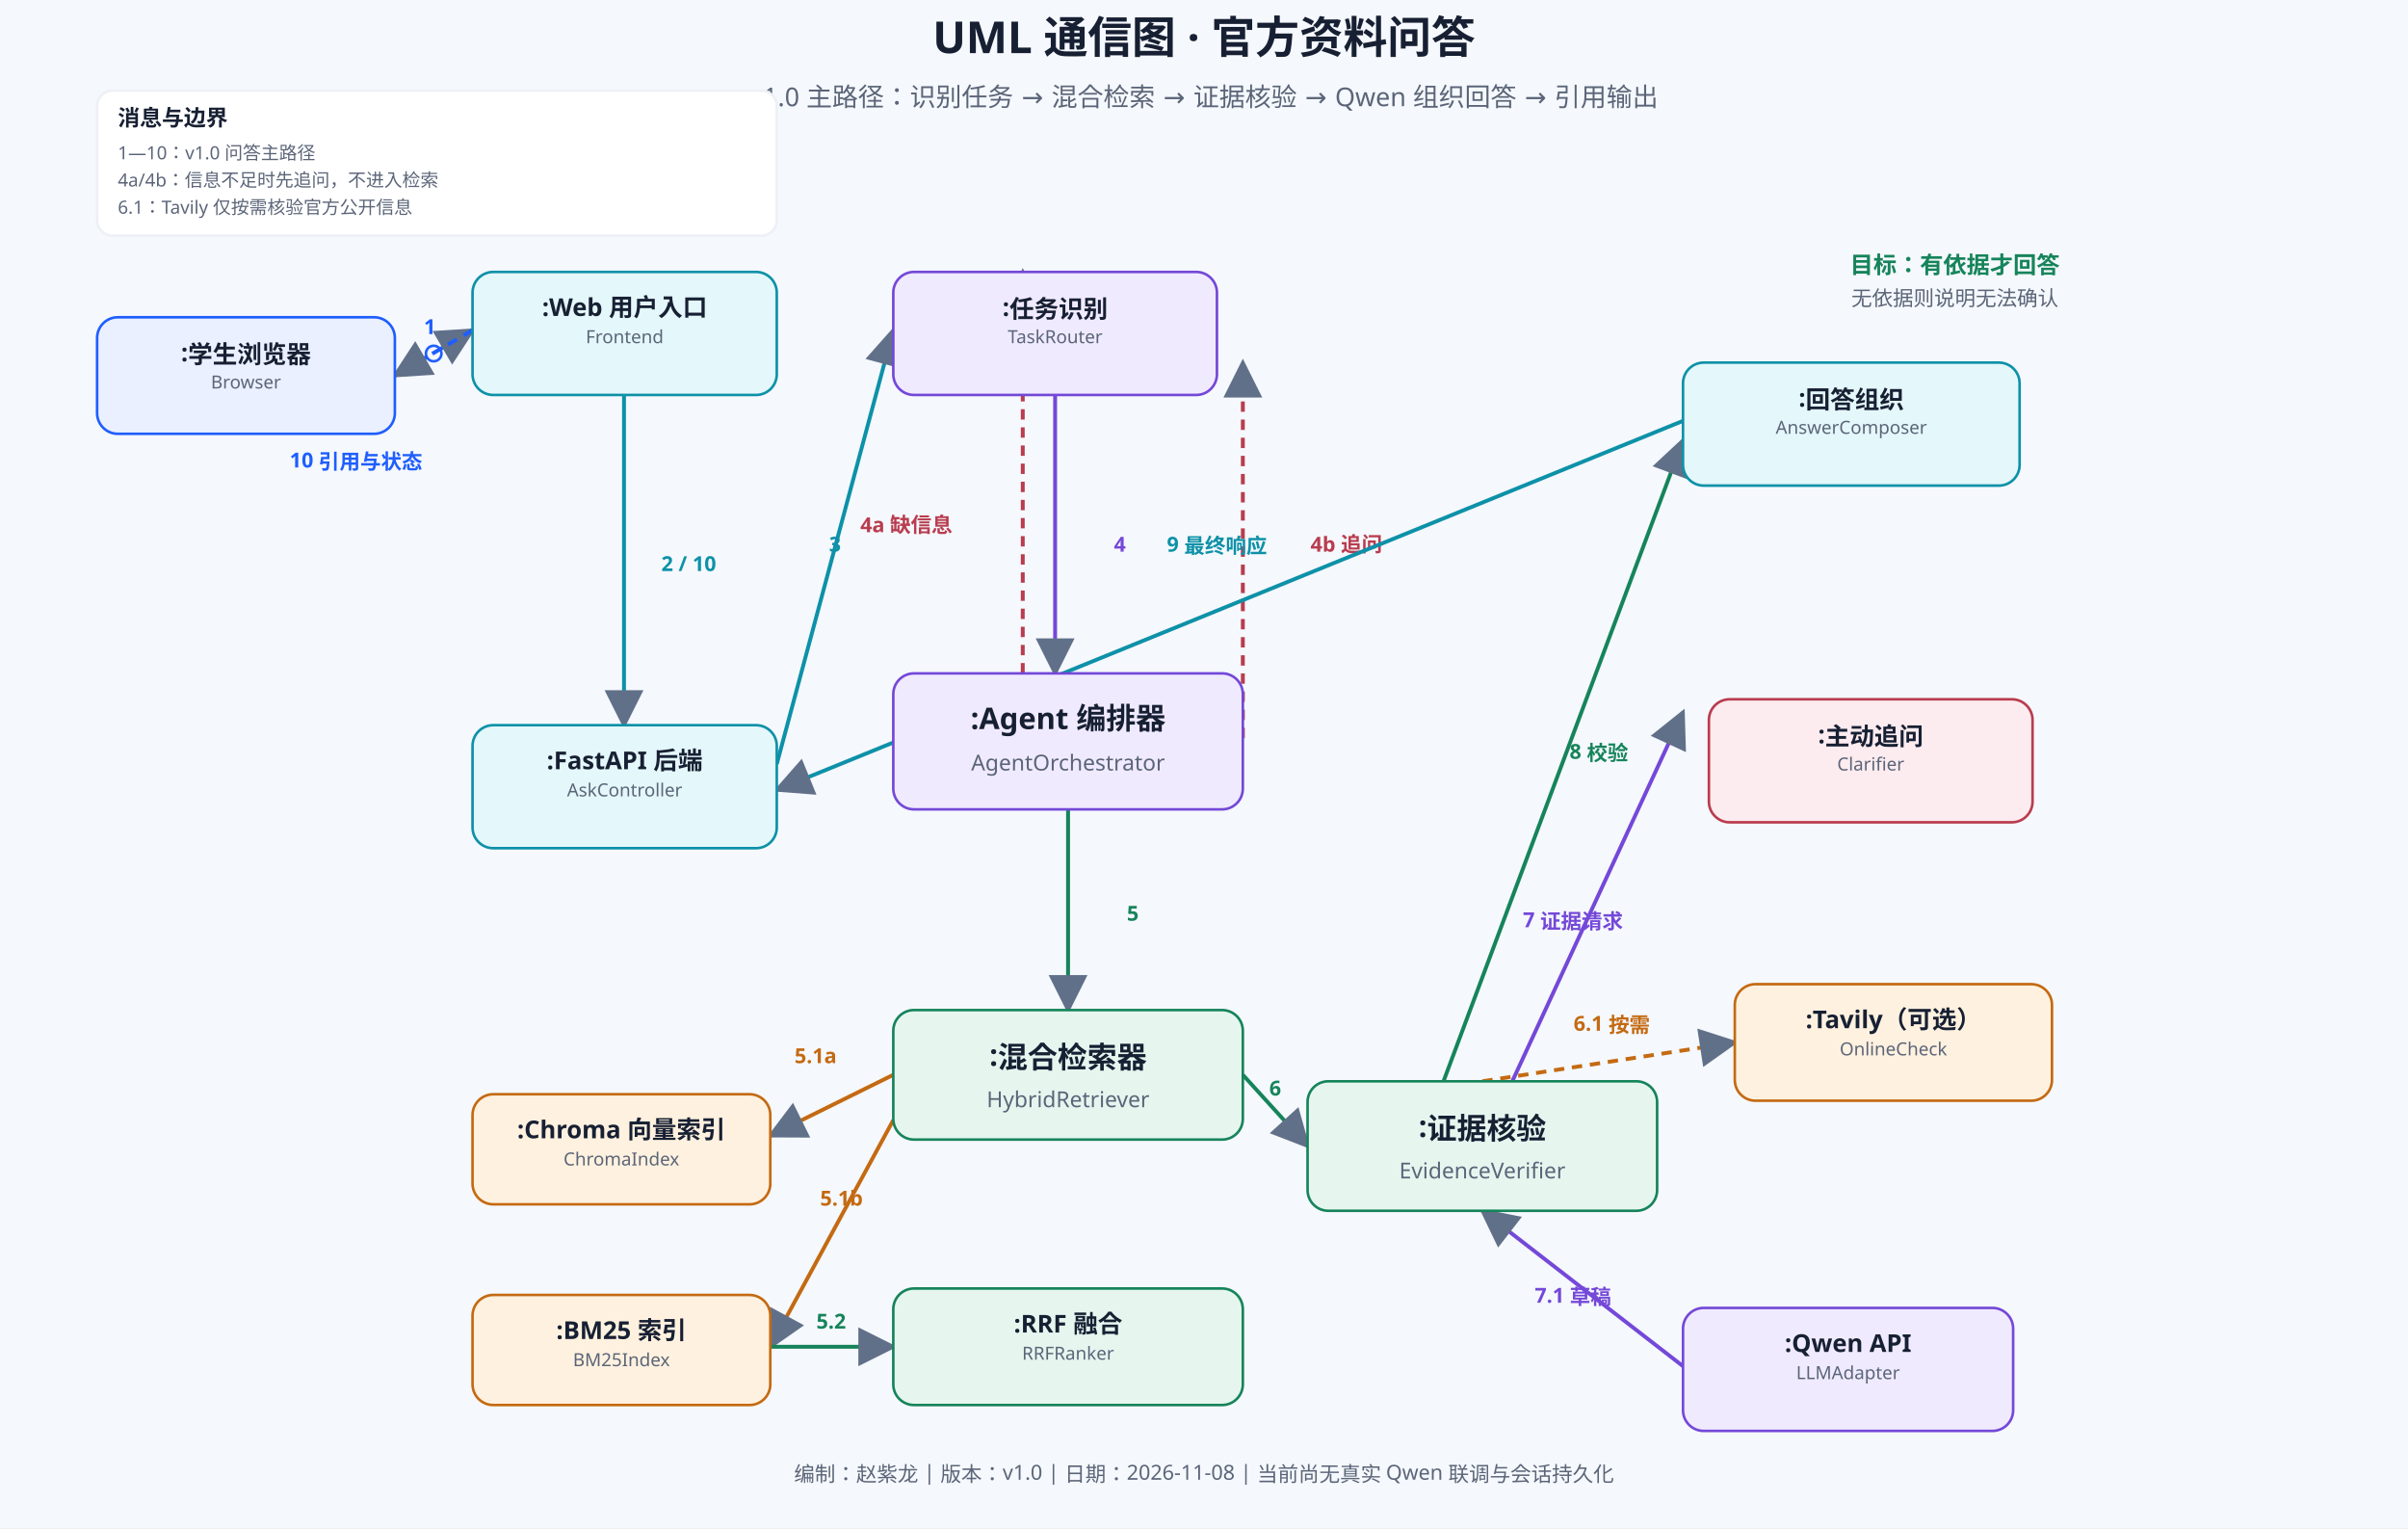
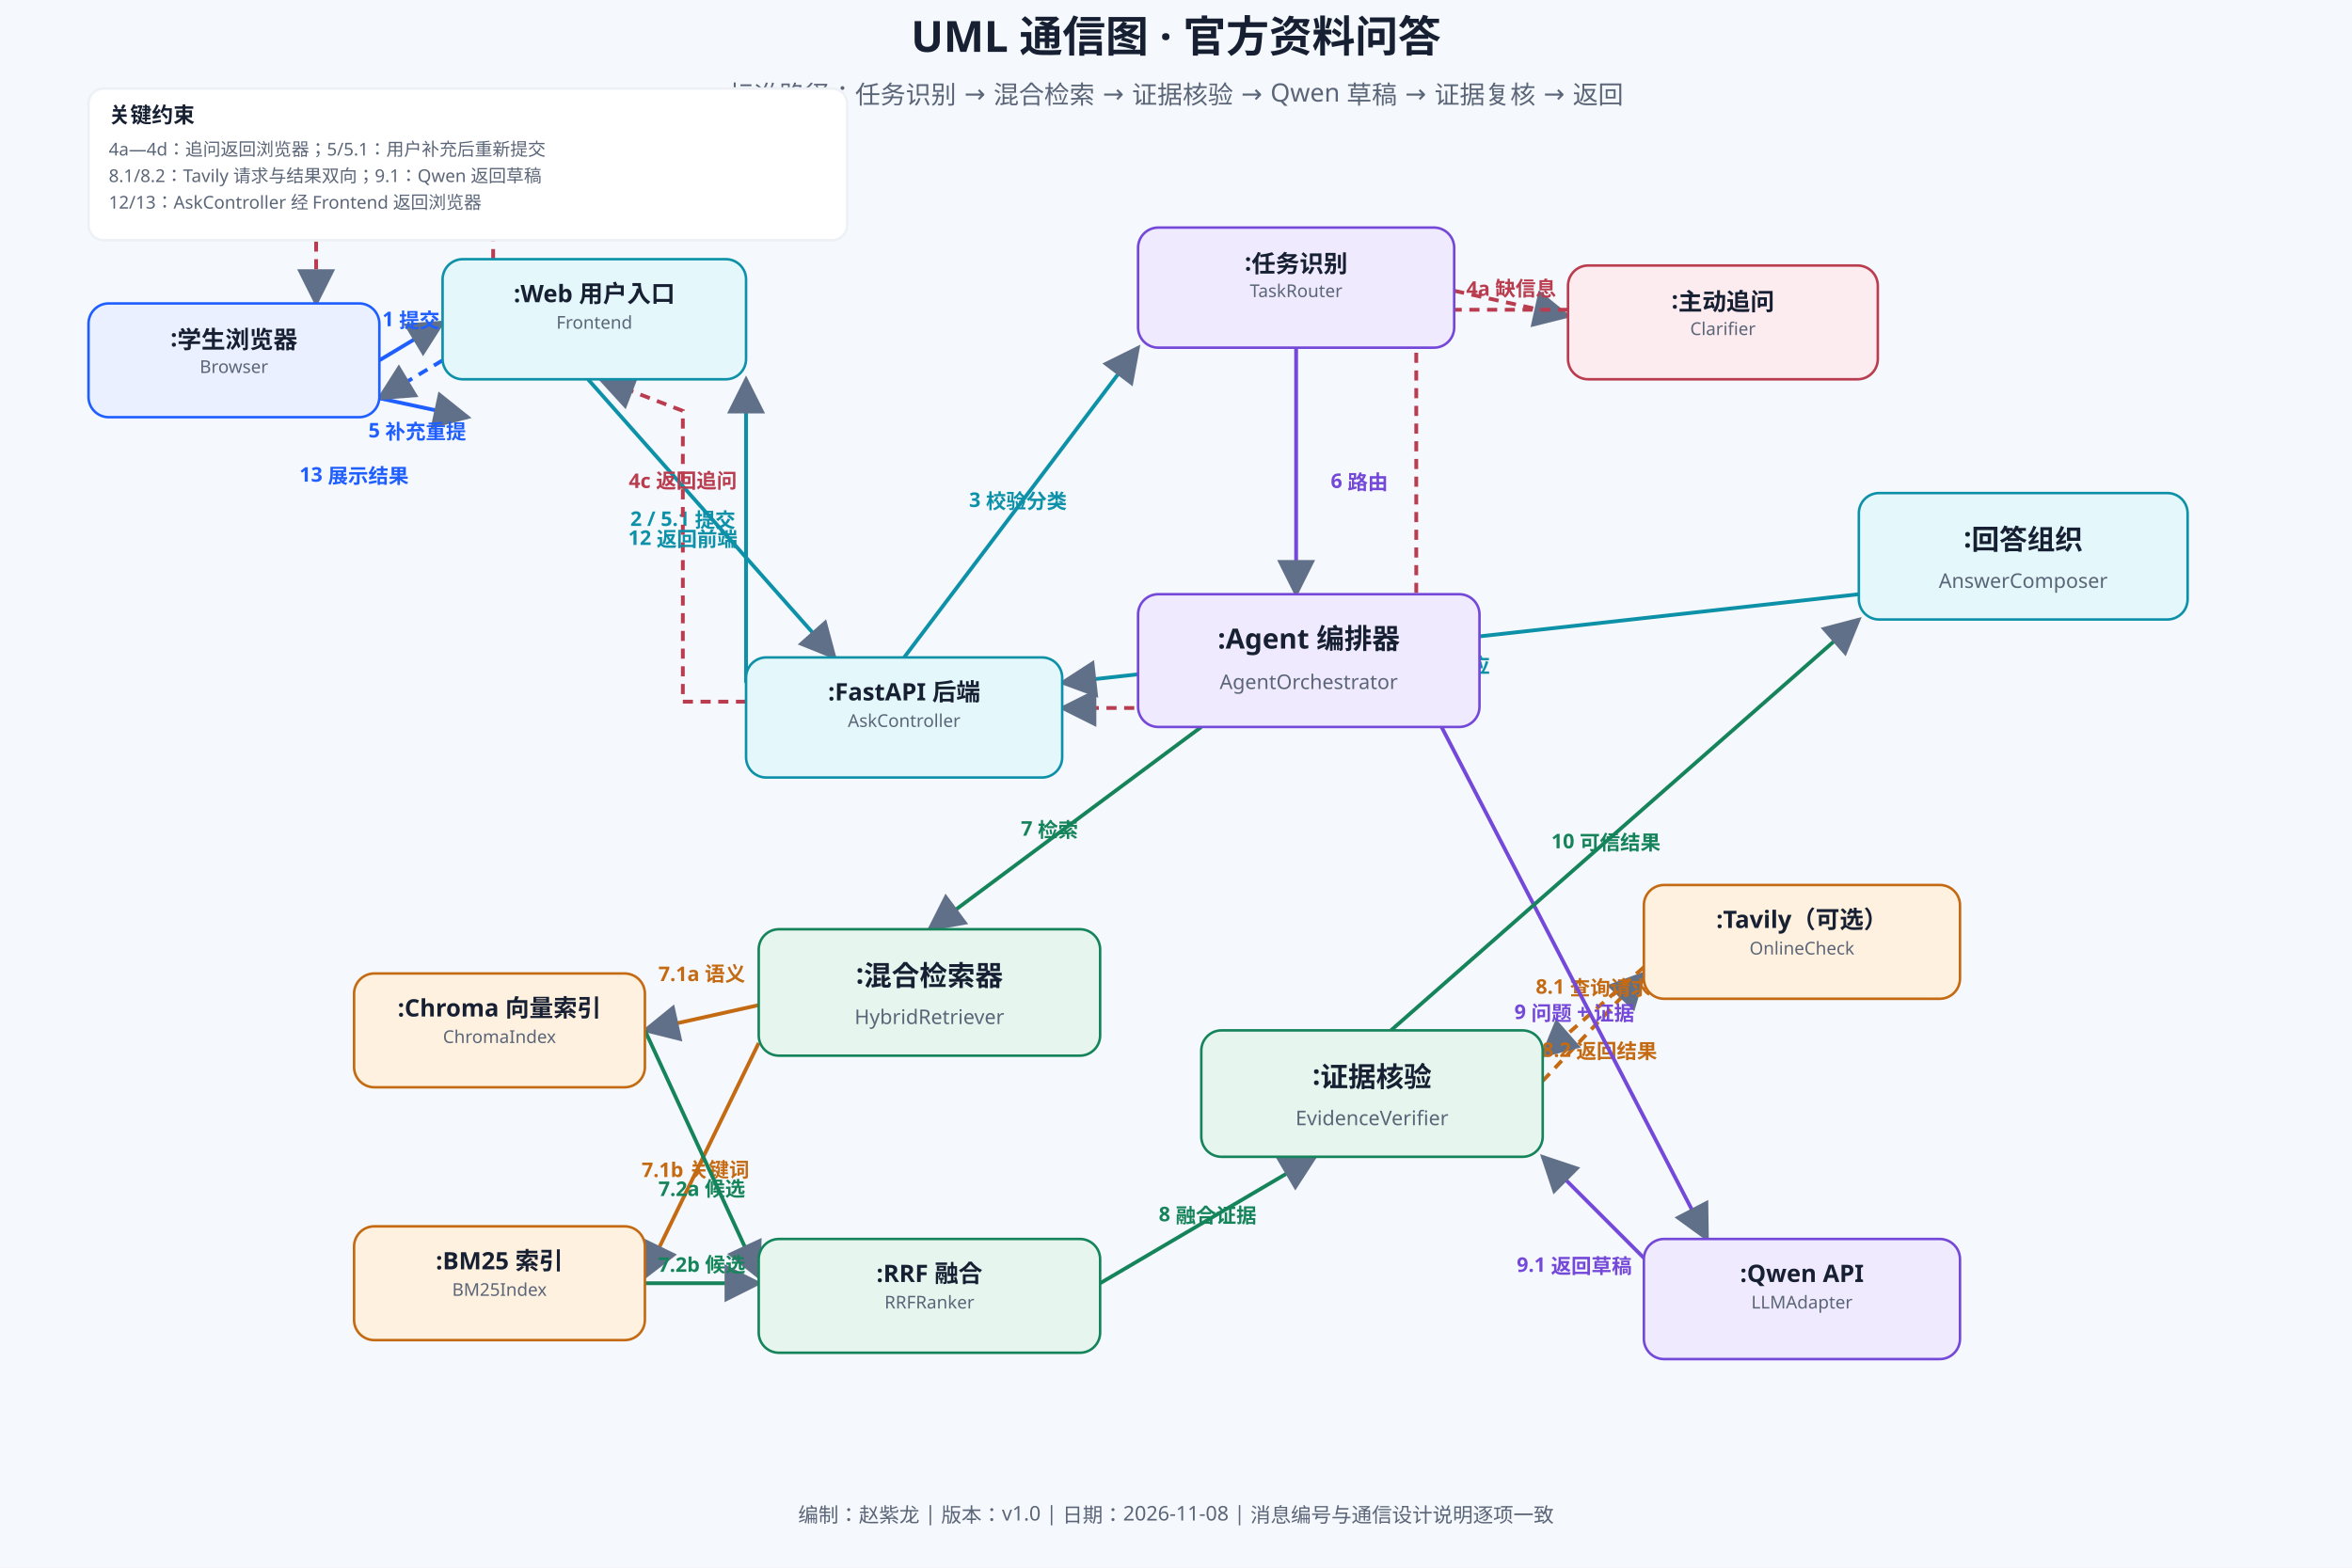
- <svg xmlns="http://www.w3.org/2000/svg" width="1860" height="1180" viewBox="0 0 1860 1180">
+ <svg xmlns="http://www.w3.org/2000/svg" width="1860" height="1240" viewBox="0 0 1860 1240">
  <style>text{font-family:'Microsoft YaHei',sans-serif}</style>
  <defs>
-     <marker id="a" markerWidth="10" markerHeight="10" refX="9" refY="5" orient="auto-start-reverse">
+     <marker id="arrow" markerWidth="10" markerHeight="10" refX="9" refY="5" orient="auto-start-reverse">
      <path d="M0 0 L10 5 L0 10 z" fill="#617089" />
    </marker>
  </defs>
-   <rect width="1860" height="1180" fill="#F5F8FC" />
-   <polyline points="305,290 365,255" fill="none" stroke="#1F5EFF" stroke-width="3" marker-end="url(#a)" />
-   <circle cx="335" cy="273" r="6" fill="#F5F8FC" stroke="#1F5EFF" stroke-width="2" />
-   <text x="332" y="258" text-anchor="middle" font-size="16" font-weight="700" fill="#1F5EFF">1</text>
-   <polyline points="482,305 482,560" fill="none" stroke="#0D91A8" stroke-width="3" marker-end="url(#a)" />
-   <text x="532" y="441" text-anchor="middle" font-size="16" font-weight="700" fill="#0D91A8">2 / 10</text>
-   <polyline points="600,590 690,255" fill="none" stroke="#0D91A8" stroke-width="3" marker-end="url(#a)" />
-   <text x="645" y="426" text-anchor="middle" font-size="16" font-weight="700" fill="#0D91A8">3</text>
-   <polyline points="815,305 815,520" fill="none" stroke="#7448D8" stroke-width="3" marker-end="url(#a)" />
-   <text x="865" y="426" text-anchor="middle" font-size="16" font-weight="700" fill="#7448D8">4</text>
-   <polyline points="790,520 790,210" fill="none" stroke="#B93C4F" stroke-width="3" stroke-dasharray="8 6" marker-end="url(#a)" />
-   <text x="700" y="411" text-anchor="middle" font-size="16" font-weight="700" fill="#B93C4F">4a 缺信息</text>
-   <polyline points="960,570 960,280" fill="none" stroke="#B93C4F" stroke-width="3" stroke-dasharray="8 6" marker-end="url(#a)" />
-   <text x="1040" y="426" text-anchor="middle" font-size="16" font-weight="700" fill="#B93C4F">4b 追问</text>
-   <polyline points="825,625 825,780" fill="none" stroke="#16845B" stroke-width="3" marker-end="url(#a)" />
-   <text x="875" y="711" text-anchor="middle" font-size="16" font-weight="700" fill="#16845B">5</text>
-   <polyline points="690,830 595,877" fill="none" stroke="#C46A12" stroke-width="3" marker-end="url(#a)" />
-   <text x="630" y="821" text-anchor="middle" font-size="16" font-weight="700" fill="#C46A12">5.1a</text>
-   <polyline points="690,865 595,1040" fill="none" stroke="#C46A12" stroke-width="3" marker-end="url(#a)" />
-   <text x="650" y="931" text-anchor="middle" font-size="16" font-weight="700" fill="#C46A12">5.1b</text>
-   <polyline points="595,1040 690,1040" fill="none" stroke="#16845B" stroke-width="3" marker-end="url(#a)" />
-   <text x="642" y="1026" text-anchor="middle" font-size="16" font-weight="700" fill="#16845B">5.2</text>
-   <polyline points="960,830 1010,885" fill="none" stroke="#16845B" stroke-width="3" marker-end="url(#a)" />
-   <text x="985" y="846" text-anchor="middle" font-size="16" font-weight="700" fill="#16845B">6</text>
-   <polyline points="1145,835 1340,805" fill="none" stroke="#C46A12" stroke-width="3" stroke-dasharray="8 6" marker-end="url(#a)" />
-   <text x="1245" y="796" text-anchor="middle" font-size="16" font-weight="700" fill="#C46A12">6.1 按需</text>
-   <polyline points="1145,885 1300,550" fill="none" stroke="#7448D8" stroke-width="3" marker-end="url(#a)" />
-   <text x="1215" y="716" text-anchor="middle" font-size="16" font-weight="700" fill="#7448D8">7 证据请求</text>
-   <polyline points="1300,1055 1145,935" fill="none" stroke="#7448D8" stroke-width="3" marker-end="url(#a)" />
-   <text x="1215" y="1006" text-anchor="middle" font-size="16" font-weight="700" fill="#7448D8">7.1 草稿</text>
-   <polyline points="1115,835 1300,340" fill="none" stroke="#16845B" stroke-width="3" marker-end="url(#a)" />
-   <text x="1235" y="586" text-anchor="middle" font-size="16" font-weight="700" fill="#16845B">8 校验</text>
-   <polyline points="1300,325 600,610" fill="none" stroke="#0D91A8" stroke-width="3" marker-end="url(#a)" />
-   <text x="940" y="426" text-anchor="middle" font-size="16" font-weight="700" fill="#0D91A8">9 最终响应</text>
-   <polyline points="365,255 305,290" fill="none" stroke="#1F5EFF" stroke-width="3" stroke-dasharray="8 6" marker-end="url(#a)" />
-   <text x="275" y="361" text-anchor="middle" font-size="16" font-weight="700" fill="#1F5EFF">10 引用与状态</text>
-   <rect x="75" y="245" width="230" height="90" rx="16" fill="#EAF0FF" stroke="#1F5EFF" stroke-width="2" />
-   <text x="190.0" y="279" text-anchor="middle" font-size="19" font-weight="700" fill="#172033">:学生浏览器</text>
-   <text x="190.0" y="300" text-anchor="middle" font-size="14" fill="#5B6578">Browser</text>
-   <rect x="365" y="210" width="235" height="95" rx="16" fill="#E4F7FA" stroke="#0D91A8" stroke-width="2" />
-   <text x="482.5" y="244" text-anchor="middle" font-size="19" font-weight="700" fill="#172033">:Web 用户入口</text>
-   <text x="482.5" y="265" text-anchor="middle" font-size="14" fill="#5B6578">Frontend</text>
-   <rect x="365" y="560" width="235" height="95" rx="16" fill="#E4F7FA" stroke="#0D91A8" stroke-width="2" />
-   <text x="482.5" y="594" text-anchor="middle" font-size="19" font-weight="700" fill="#172033">:FastAPI 后端</text>
-   <text x="482.5" y="615" text-anchor="middle" font-size="14" fill="#5B6578">AskController</text>
-   <rect x="690" y="210" width="250" height="95" rx="16" fill="#F0EAFF" stroke="#7448D8" stroke-width="2" />
-   <text x="815.0" y="244" text-anchor="middle" font-size="19" font-weight="700" fill="#172033">:任务识别</text>
-   <text x="815.0" y="265" text-anchor="middle" font-size="14" fill="#5B6578">TaskRouter</text>
-   <rect x="690" y="520" width="270" height="105" rx="16" fill="#F0EAFF" stroke="#7448D8" stroke-width="2" />
-   <text x="825.0" y="563" text-anchor="middle" font-size="23" font-weight="700" fill="#172033">:Agent 编排器</text>
-   <text x="825.0" y="595" text-anchor="middle" font-size="17" fill="#5B6578">AgentOrchestrator</text>
-   <rect x="690" y="780" width="270" height="100" rx="16" fill="#E6F6EF" stroke="#16845B" stroke-width="2" />
-   <text x="825.0" y="823" text-anchor="middle" font-size="23" font-weight="700" fill="#172033">:混合检索器</text>
-   <text x="825.0" y="855" text-anchor="middle" font-size="17" fill="#5B6578">HybridRetriever</text>
-   <rect x="365" y="845" width="230" height="85" rx="16" fill="#FFF1DF" stroke="#C46A12" stroke-width="2" />
-   <text x="480.0" y="879" text-anchor="middle" font-size="19" font-weight="700" fill="#172033">:Chroma 向量索引</text>
-   <text x="480.0" y="900" text-anchor="middle" font-size="14" fill="#5B6578">ChromaIndex</text>
-   <rect x="365" y="1000" width="230" height="85" rx="16" fill="#FFF1DF" stroke="#C46A12" stroke-width="2" />
-   <text x="480.0" y="1034" text-anchor="middle" font-size="19" font-weight="700" fill="#172033">:BM25 索引</text>
-   <text x="480.0" y="1055" text-anchor="middle" font-size="14" fill="#5B6578">BM25Index</text>
-   <rect x="690" y="995" width="270" height="90" rx="16" fill="#E6F6EF" stroke="#16845B" stroke-width="2" />
-   <text x="825.0" y="1029" text-anchor="middle" font-size="19" font-weight="700" fill="#172033">:RRF 融合</text>
-   <text x="825.0" y="1050" text-anchor="middle" font-size="14" fill="#5B6578">RRFRanker</text>
-   <rect x="1010" y="835" width="270" height="100" rx="16" fill="#E6F6EF" stroke="#16845B" stroke-width="2" />
-   <text x="1145.0" y="878" text-anchor="middle" font-size="23" font-weight="700" fill="#172033">:证据核验</text>
-   <text x="1145.0" y="910" text-anchor="middle" font-size="17" fill="#5B6578">EvidenceVerifier</text>
-   <rect x="1340" y="760" width="245" height="90" rx="16" fill="#FFF1DF" stroke="#C46A12" stroke-width="2" />
-   <text x="1462.5" y="794" text-anchor="middle" font-size="19" font-weight="700" fill="#172033">:Tavily（可选）</text>
-   <text x="1462.5" y="815" text-anchor="middle" font-size="14" fill="#5B6578">OnlineCheck</text>
-   <rect x="1300" y="1010" width="255" height="95" rx="16" fill="#F0EAFF" stroke="#7448D8" stroke-width="2" />
-   <text x="1427.5" y="1044" text-anchor="middle" font-size="19" font-weight="700" fill="#172033">:Qwen API</text>
-   <text x="1427.5" y="1065" text-anchor="middle" font-size="14" fill="#5B6578">LLMAdapter</text>
-   <rect x="1300" y="280" width="260" height="95" rx="16" fill="#E4F7FA" stroke="#0D91A8" stroke-width="2" />
-   <text x="1430.0" y="314" text-anchor="middle" font-size="19" font-weight="700" fill="#172033">:回答组织</text>
-   <text x="1430.0" y="335" text-anchor="middle" font-size="14" fill="#5B6578">AnswerComposer</text>
-   <rect x="1320" y="540" width="250" height="95" rx="16" fill="#FCEBEF" stroke="#B93C4F" stroke-width="2" />
-   <text x="1445.0" y="574" text-anchor="middle" font-size="19" font-weight="700" fill="#172033">:主动追问</text>
-   <text x="1445.0" y="595" text-anchor="middle" font-size="14" fill="#5B6578">Clarifier</text>
+   <rect width="1860" height="1240" fill="#F5F8FC" />
+   <polyline points="300,285 350,255" fill="none" stroke="#1F5EFF" stroke-width="3" marker-end="url(#arrow)" />
+   <text x="325" y="258" text-anchor="middle" font-size="16" font-weight="700" fill="#1F5EFF">1 提交</text>
+   <polyline points="465,300 660,520" fill="none" stroke="#0D91A8" stroke-width="3" marker-end="url(#arrow)" />
+   <text x="540" y="416" text-anchor="middle" font-size="16" font-weight="700" fill="#0D91A8">2 / 5.1 提交</text>
+   <polyline points="715,520 900,275" fill="none" stroke="#0D91A8" stroke-width="3" marker-end="url(#arrow)" />
+   <text x="805" y="401" text-anchor="middle" font-size="16" font-weight="700" fill="#0D91A8">3 校验分类</text>
+   <polyline points="1150,230 1240,250" fill="none" stroke="#B93C4F" stroke-width="3" stroke-dasharray="8 6" marker-end="url(#arrow)" />
+   <text x="1195" y="234" text-anchor="middle" font-size="16" font-weight="700" fill="#B93C4F">4a 缺信息</text>
+   <polyline points="1240,245 1120,245 1120,560 840,560" fill="none" stroke="#B93C4F" stroke-width="3" stroke-dasharray="8 6" marker-end="url(#arrow)" />
+   <text x="980" y="498" text-anchor="middle" font-size="16" font-weight="700" fill="#B93C4F">4b 追问请求</text>
+   <polyline points="590,555 540,555 540,325 475,300" fill="none" stroke="#B93C4F" stroke-width="3" stroke-dasharray="8 6" marker-end="url(#arrow)" />
+   <text x="540" y="386" text-anchor="middle" font-size="16" font-weight="700" fill="#B93C4F">4c 返回追问</text>
+   <polyline points="390,205 390,170 250,170 250,240" fill="none" stroke="#B93C4F" stroke-width="3" stroke-dasharray="8 6" marker-end="url(#arrow)" />
+   <text x="320" y="169" text-anchor="middle" font-size="16" font-weight="700" fill="#B93C4F">4d 展示追问</text>
+   <polyline points="300,315 370,330" fill="none" stroke="#1F5EFF" stroke-width="3" marker-end="url(#arrow)" />
+   <text x="330" y="346" text-anchor="middle" font-size="16" font-weight="700" fill="#1F5EFF">5 补充重提</text>
+   <polyline points="1025,275 1025,470" fill="none" stroke="#7448D8" stroke-width="3" marker-end="url(#arrow)" />
+   <text x="1075" y="386" text-anchor="middle" font-size="16" font-weight="700" fill="#7448D8">6 路由</text>
+   <polyline points="950,575 735,735" fill="none" stroke="#16845B" stroke-width="3" marker-end="url(#arrow)" />
+   <text x="830" y="661" text-anchor="middle" font-size="16" font-weight="700" fill="#16845B">7 检索</text>
+   <polyline points="600,795 510,815" fill="none" stroke="#C46A12" stroke-width="3" marker-end="url(#arrow)" />
+   <text x="555" y="776" text-anchor="middle" font-size="16" font-weight="700" fill="#C46A12">7.1a 语义</text>
+   <polyline points="600,825 510,1010" fill="none" stroke="#C46A12" stroke-width="3" marker-end="url(#arrow)" />
+   <text x="550" y="931" text-anchor="middle" font-size="16" font-weight="700" fill="#C46A12">7.1b 关键词</text>
+   <polyline points="510,815 600,1010" fill="none" stroke="#16845B" stroke-width="3" marker-end="url(#arrow)" />
+   <text x="555" y="946" text-anchor="middle" font-size="16" font-weight="700" fill="#16845B">7.2a 候选</text>
+   <polyline points="510,1015 600,1015" fill="none" stroke="#16845B" stroke-width="3" marker-end="url(#arrow)" />
+   <text x="555" y="1006" text-anchor="middle" font-size="16" font-weight="700" fill="#16845B">7.2b 候选</text>
+   <polyline points="870,1015 1040,915" fill="none" stroke="#16845B" stroke-width="3" marker-end="url(#arrow)" />
+   <text x="955" y="966" text-anchor="middle" font-size="16" font-weight="700" fill="#16845B">8 融合证据</text>
+   <polyline points="1220,855 1300,770" fill="none" stroke="#C46A12" stroke-width="3" stroke-dasharray="8 6" marker-end="url(#arrow)" />
+   <text x="1260" y="786" text-anchor="middle" font-size="16" font-weight="700" fill="#C46A12">8.1 查询请求</text>
+   <polyline points="1300,765 1220,835" fill="none" stroke="#C46A12" stroke-width="3" stroke-dasharray="8 6" marker-end="url(#arrow)" />
+   <text x="1265" y="836" text-anchor="middle" font-size="16" font-weight="700" fill="#C46A12">8.2 返回结果</text>
+   <polyline points="1140,575 1350,980" fill="none" stroke="#7448D8" stroke-width="3" marker-end="url(#arrow)" />
+   <text x="1245" y="806" text-anchor="middle" font-size="16" font-weight="700" fill="#7448D8">9 问题 + 证据</text>
+   <polyline points="1300,995 1220,915" fill="none" stroke="#7448D8" stroke-width="3" marker-end="url(#arrow)" />
+   <text x="1245" y="1006" text-anchor="middle" font-size="16" font-weight="700" fill="#7448D8">9.1 返回草稿</text>
+   <polyline points="1100,815 1470,490" fill="none" stroke="#16845B" stroke-width="3" marker-end="url(#arrow)" />
+   <text x="1270" y="671" text-anchor="middle" font-size="16" font-weight="700" fill="#16845B">10 可信结果</text>
+   <polyline points="1470,470 840,540" fill="none" stroke="#0D91A8" stroke-width="3" marker-end="url(#arrow)" />
+   <text x="1135" y="531" text-anchor="middle" font-size="16" font-weight="700" fill="#0D91A8">11 最终响应</text>
+   <polyline points="590,540 590,300" fill="none" stroke="#0D91A8" stroke-width="3" marker-end="url(#arrow)" />
+   <text x="540" y="431" text-anchor="middle" font-size="16" font-weight="700" fill="#0D91A8">12 返回前端</text>
+   <polyline points="350,285 300,315" fill="none" stroke="#1F5EFF" stroke-width="3" stroke-dasharray="8 6" marker-end="url(#arrow)" />
+   <text x="280" y="381" text-anchor="middle" font-size="16" font-weight="700" fill="#1F5EFF">13 展示结果</text>
+   <rect x="70" y="240" width="230" height="90" rx="16" fill="#EAF0FF" stroke="#1F5EFF" stroke-width="2" />
+   <text x="185.0" y="274" text-anchor="middle" font-size="19" font-weight="700" fill="#172033">:学生浏览器</text>
+   <text x="185.0" y="295" text-anchor="middle" font-size="14" fill="#5B6578">Browser</text>
+   <rect x="350" y="205" width="240" height="95" rx="16" fill="#E4F7FA" stroke="#0D91A8" stroke-width="2" />
+   <text x="470.0" y="239" text-anchor="middle" font-size="19" font-weight="700" fill="#172033">:Web 用户入口</text>
+   <text x="470.0" y="260" text-anchor="middle" font-size="14" fill="#5B6578">Frontend</text>
+   <rect x="590" y="520" width="250" height="95" rx="16" fill="#E4F7FA" stroke="#0D91A8" stroke-width="2" />
+   <text x="715.0" y="554" text-anchor="middle" font-size="19" font-weight="700" fill="#172033">:FastAPI 后端</text>
+   <text x="715.0" y="575" text-anchor="middle" font-size="14" fill="#5B6578">AskController</text>
+   <rect x="900" y="180" width="250" height="95" rx="16" fill="#F0EAFF" stroke="#7448D8" stroke-width="2" />
+   <text x="1025.0" y="214" text-anchor="middle" font-size="19" font-weight="700" fill="#172033">:任务识别</text>
+   <text x="1025.0" y="235" text-anchor="middle" font-size="14" fill="#5B6578">TaskRouter</text>
+   <rect x="1240" y="210" width="245" height="90" rx="16" fill="#FCEBEF" stroke="#B93C4F" stroke-width="2" />
+   <text x="1362.5" y="244" text-anchor="middle" font-size="19" font-weight="700" fill="#172033">:主动追问</text>
+   <text x="1362.5" y="265" text-anchor="middle" font-size="14" fill="#5B6578">Clarifier</text>
+   <rect x="900" y="470" width="270" height="105" rx="16" fill="#F0EAFF" stroke="#7448D8" stroke-width="2" />
+   <text x="1035.0" y="513" text-anchor="middle" font-size="22" font-weight="700" fill="#172033">:Agent 编排器</text>
+   <text x="1035.0" y="545" text-anchor="middle" font-size="16" fill="#5B6578">AgentOrchestrator</text>
+   <rect x="600" y="735" width="270" height="100" rx="16" fill="#E6F6EF" stroke="#16845B" stroke-width="2" />
+   <text x="735.0" y="778" text-anchor="middle" font-size="22" font-weight="700" fill="#172033">:混合检索器</text>
+   <text x="735.0" y="810" text-anchor="middle" font-size="16" fill="#5B6578">HybridRetriever</text>
+   <rect x="280" y="770" width="230" height="90" rx="16" fill="#FFF1DF" stroke="#C46A12" stroke-width="2" />
+   <text x="395.0" y="804" text-anchor="middle" font-size="19" font-weight="700" fill="#172033">:Chroma 向量索引</text>
+   <text x="395.0" y="825" text-anchor="middle" font-size="14" fill="#5B6578">ChromaIndex</text>
+   <rect x="280" y="970" width="230" height="90" rx="16" fill="#FFF1DF" stroke="#C46A12" stroke-width="2" />
+   <text x="395.0" y="1004" text-anchor="middle" font-size="19" font-weight="700" fill="#172033">:BM25 索引</text>
+   <text x="395.0" y="1025" text-anchor="middle" font-size="14" fill="#5B6578">BM25Index</text>
+   <rect x="600" y="980" width="270" height="90" rx="16" fill="#E6F6EF" stroke="#16845B" stroke-width="2" />
+   <text x="735.0" y="1014" text-anchor="middle" font-size="19" font-weight="700" fill="#172033">:RRF 融合</text>
+   <text x="735.0" y="1035" text-anchor="middle" font-size="14" fill="#5B6578">RRFRanker</text>
+   <rect x="950" y="815" width="270" height="100" rx="16" fill="#E6F6EF" stroke="#16845B" stroke-width="2" />
+   <text x="1085.0" y="858" text-anchor="middle" font-size="22" font-weight="700" fill="#172033">:证据核验</text>
+   <text x="1085.0" y="890" text-anchor="middle" font-size="16" fill="#5B6578">EvidenceVerifier</text>
+   <rect x="1300" y="700" width="250" height="90" rx="16" fill="#FFF1DF" stroke="#C46A12" stroke-width="2" />
+   <text x="1425.0" y="734" text-anchor="middle" font-size="19" font-weight="700" fill="#172033">:Tavily（可选）</text>
+   <text x="1425.0" y="755" text-anchor="middle" font-size="14" fill="#5B6578">OnlineCheck</text>
+   <rect x="1300" y="980" width="250" height="95" rx="16" fill="#F0EAFF" stroke="#7448D8" stroke-width="2" />
+   <text x="1425.0" y="1014" text-anchor="middle" font-size="19" font-weight="700" fill="#172033">:Qwen API</text>
+   <text x="1425.0" y="1035" text-anchor="middle" font-size="14" fill="#5B6578">LLMAdapter</text>
+   <rect x="1470" y="390" width="260" height="100" rx="16" fill="#E4F7FA" stroke="#0D91A8" stroke-width="2" />
+   <text x="1600.0" y="433" text-anchor="middle" font-size="22" font-weight="700" fill="#172033">:回答组织</text>
+   <text x="1600.0" y="465" text-anchor="middle" font-size="16" fill="#5B6578">AnswerComposer</text>
  <text x="930" y="41" text-anchor="middle" font-size="34" font-weight="700" fill="#172033">UML 通信图 · 官方资料问答</text>
-   <text x="930" y="82" text-anchor="middle" font-size="20" font-weight="400" fill="#5B6578">v1.0 主路径：识别任务 → 混合检索 → 证据核验 → Qwen 组织回答 → 引用输出</text>
-   <text x="1510" y="211" text-anchor="middle" font-size="18" font-weight="700" fill="#16845B">目标：有依据才回答</text>
-   <text x="1510" y="236" text-anchor="middle" font-size="16" font-weight="400" fill="#5B6578">无依据则说明无法确认</text>
-   <text x="930" y="1144" text-anchor="middle" font-size="16" font-weight="400" fill="#5B6578">编制：赵紫龙  |  版本：v1.0  |  日期：2026-11-08  |  当前尚无真实 Qwen 联调与会话持久化</text>
-   <rect x="75" y="70" width="525" height="112" rx="12" fill="#FFFFFF" stroke="#EDF1F6" stroke-width="2" />
-   <text x="91" y="97" font-size="17" font-weight="700" fill="#172033">消息与边界</text>
-   <text x="91" y="123" font-size="14" fill="#5B6578">1—10：v1.0 问答主路径</text>
-   <text x="91" y="144" font-size="14" fill="#5B6578">4a/4b：信息不足时先追问，不进入检索</text>
-   <text x="91" y="165" font-size="14" fill="#5B6578">6.1：Tavily 仅按需核验官方公开信息</text>
+   <text x="930" y="82" text-anchor="middle" font-size="20" font-weight="400" fill="#5B6578">标准路径：任务识别 → 混合检索 → 证据核验 → Qwen 草稿 → 证据复核 → 返回</text>
+   <text x="930" y="1204" text-anchor="middle" font-size="16" font-weight="400" fill="#5B6578">编制：赵紫龙  |  版本：v1.0  |  日期：2026-11-08  |  消息编号与通信设计说明逐项一致</text>
+   <rect x="70" y="70" width="600" height="120" rx="12" fill="#FFFFFF" stroke="#EDF1F6" stroke-width="2" />
+   <text x="86" y="97" font-size="17" font-weight="700" fill="#172033">关键约束</text>
+   <text x="86" y="123" font-size="14" fill="#5B6578">4a—4d：追问返回浏览器；5/5.1：用户补充后重新提交</text>
+   <text x="86" y="144" font-size="14" fill="#5B6578">8.1/8.2：Tavily 请求与结果双向；9.1：Qwen 返回草稿</text>
+   <text x="86" y="165" font-size="14" fill="#5B6578">12/13：AskController 经 Frontend 返回浏览器</text>
</svg>
